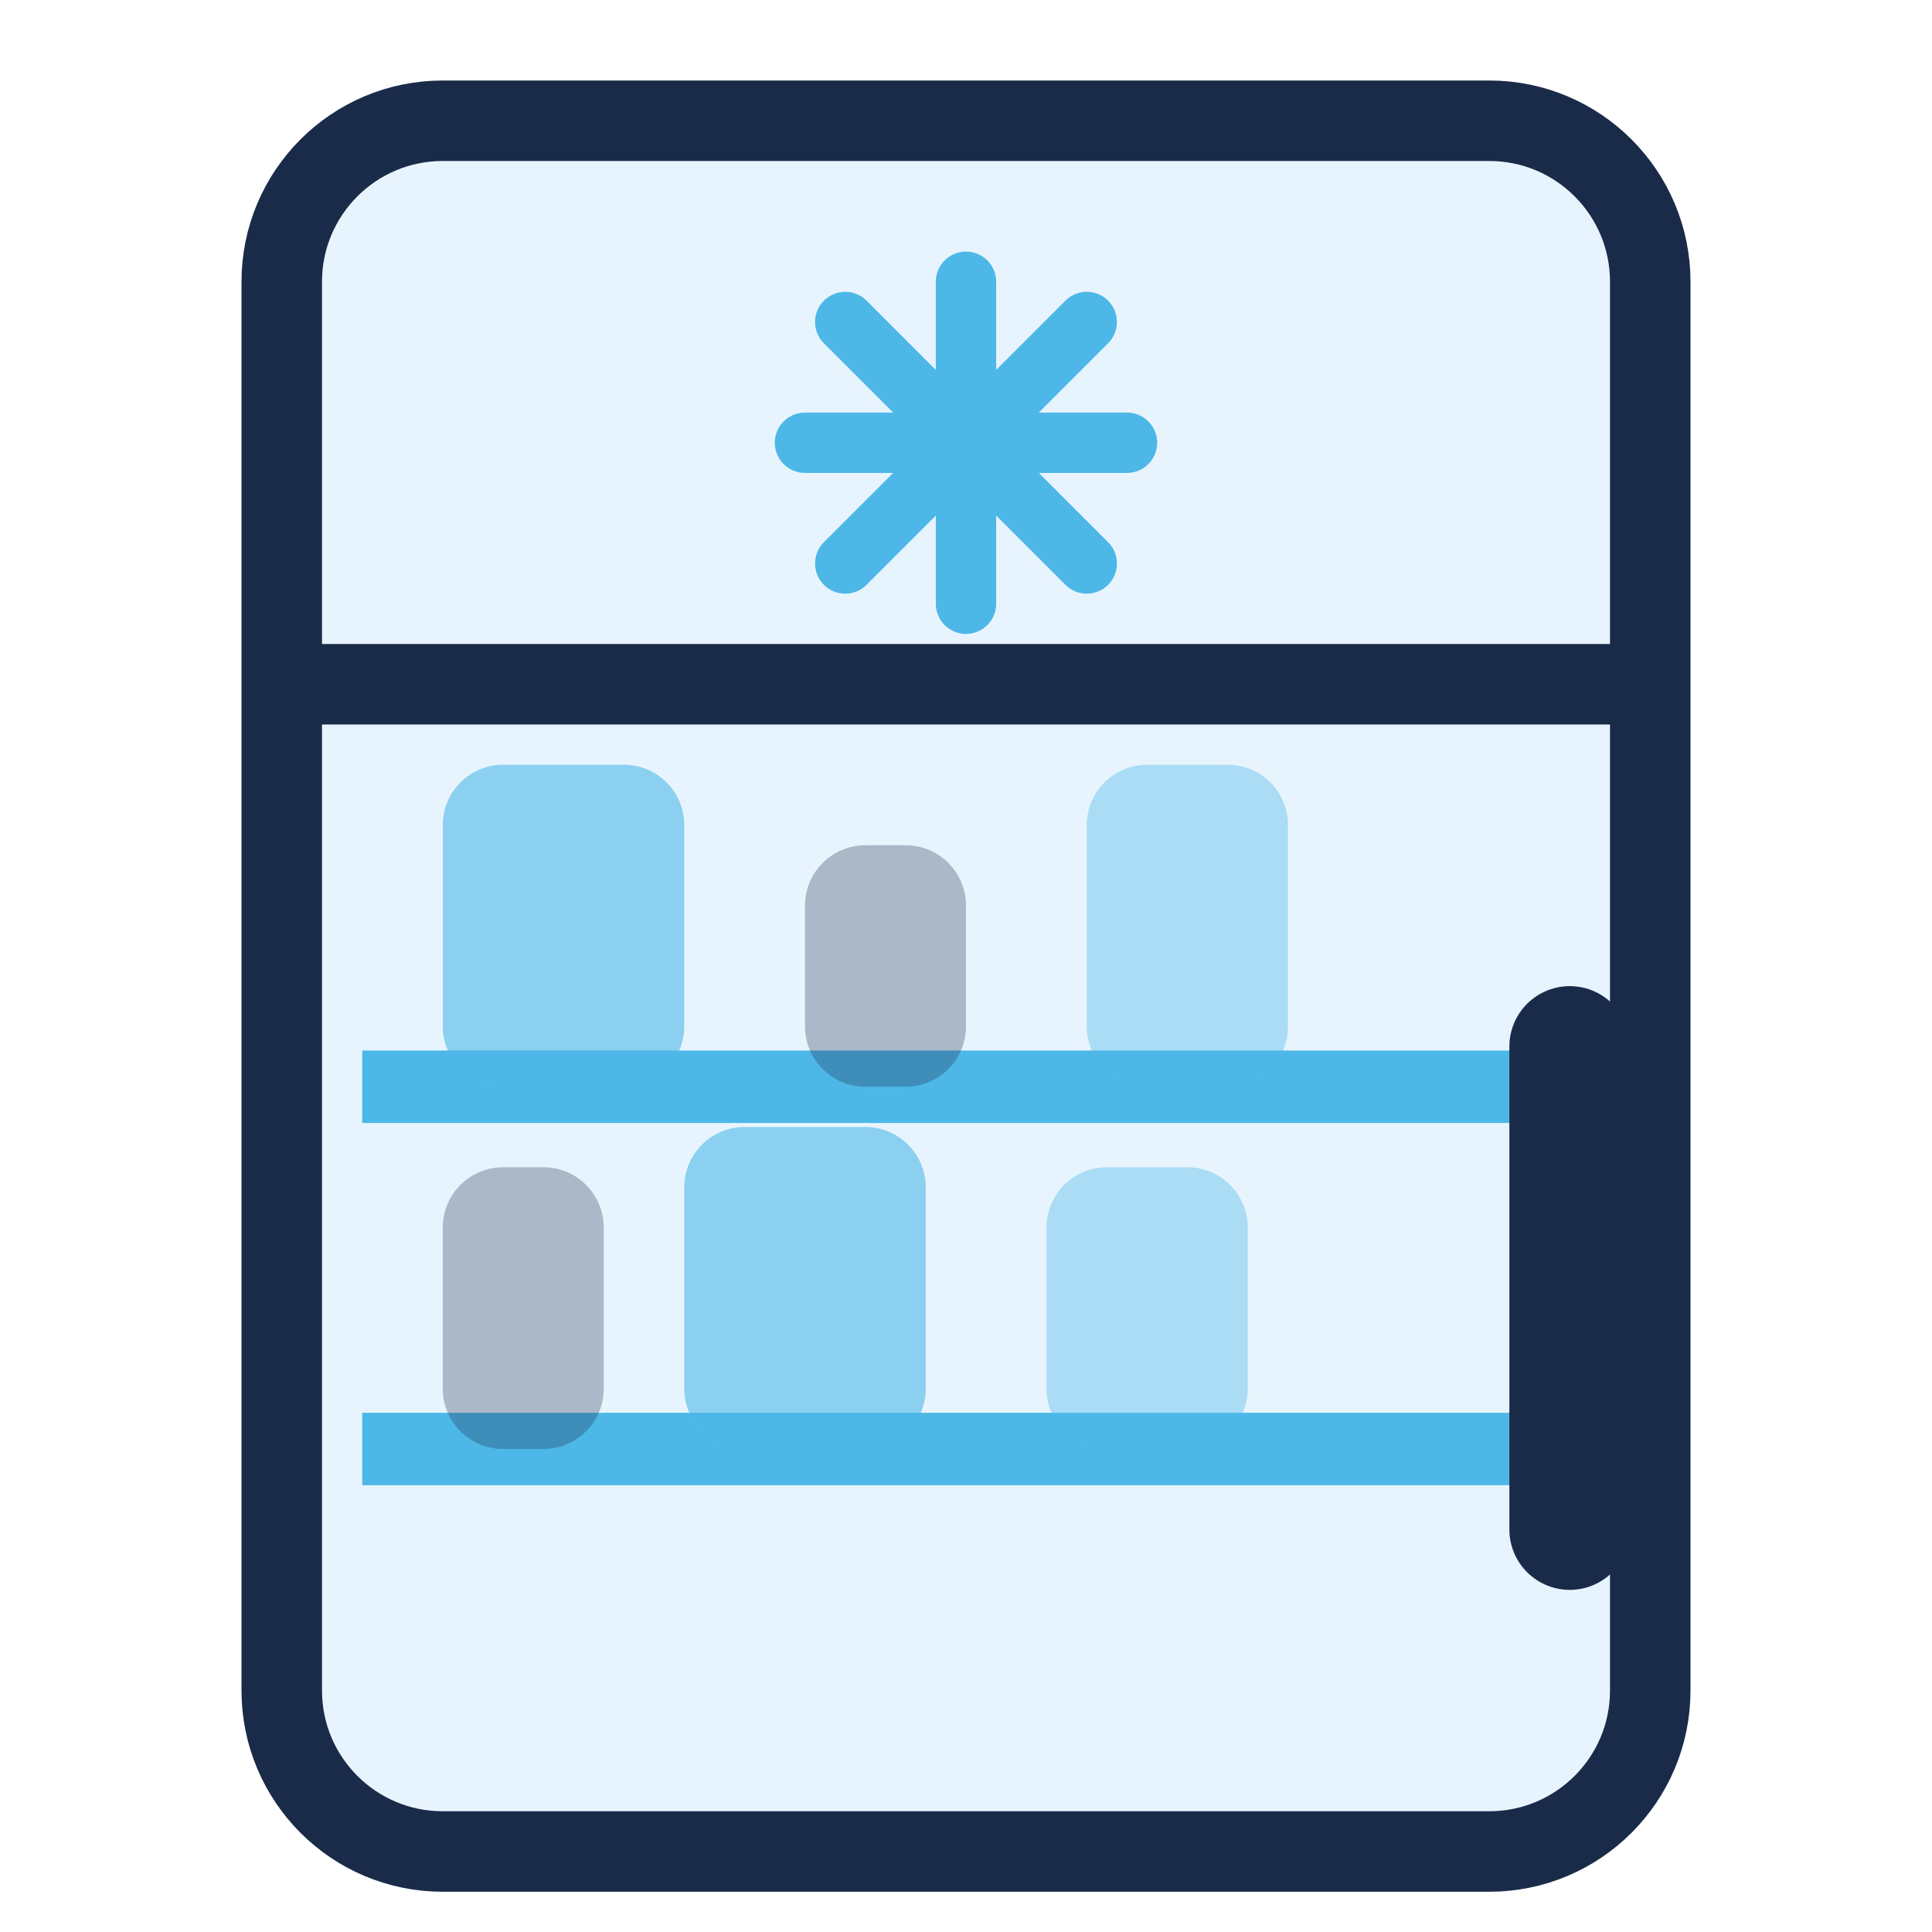
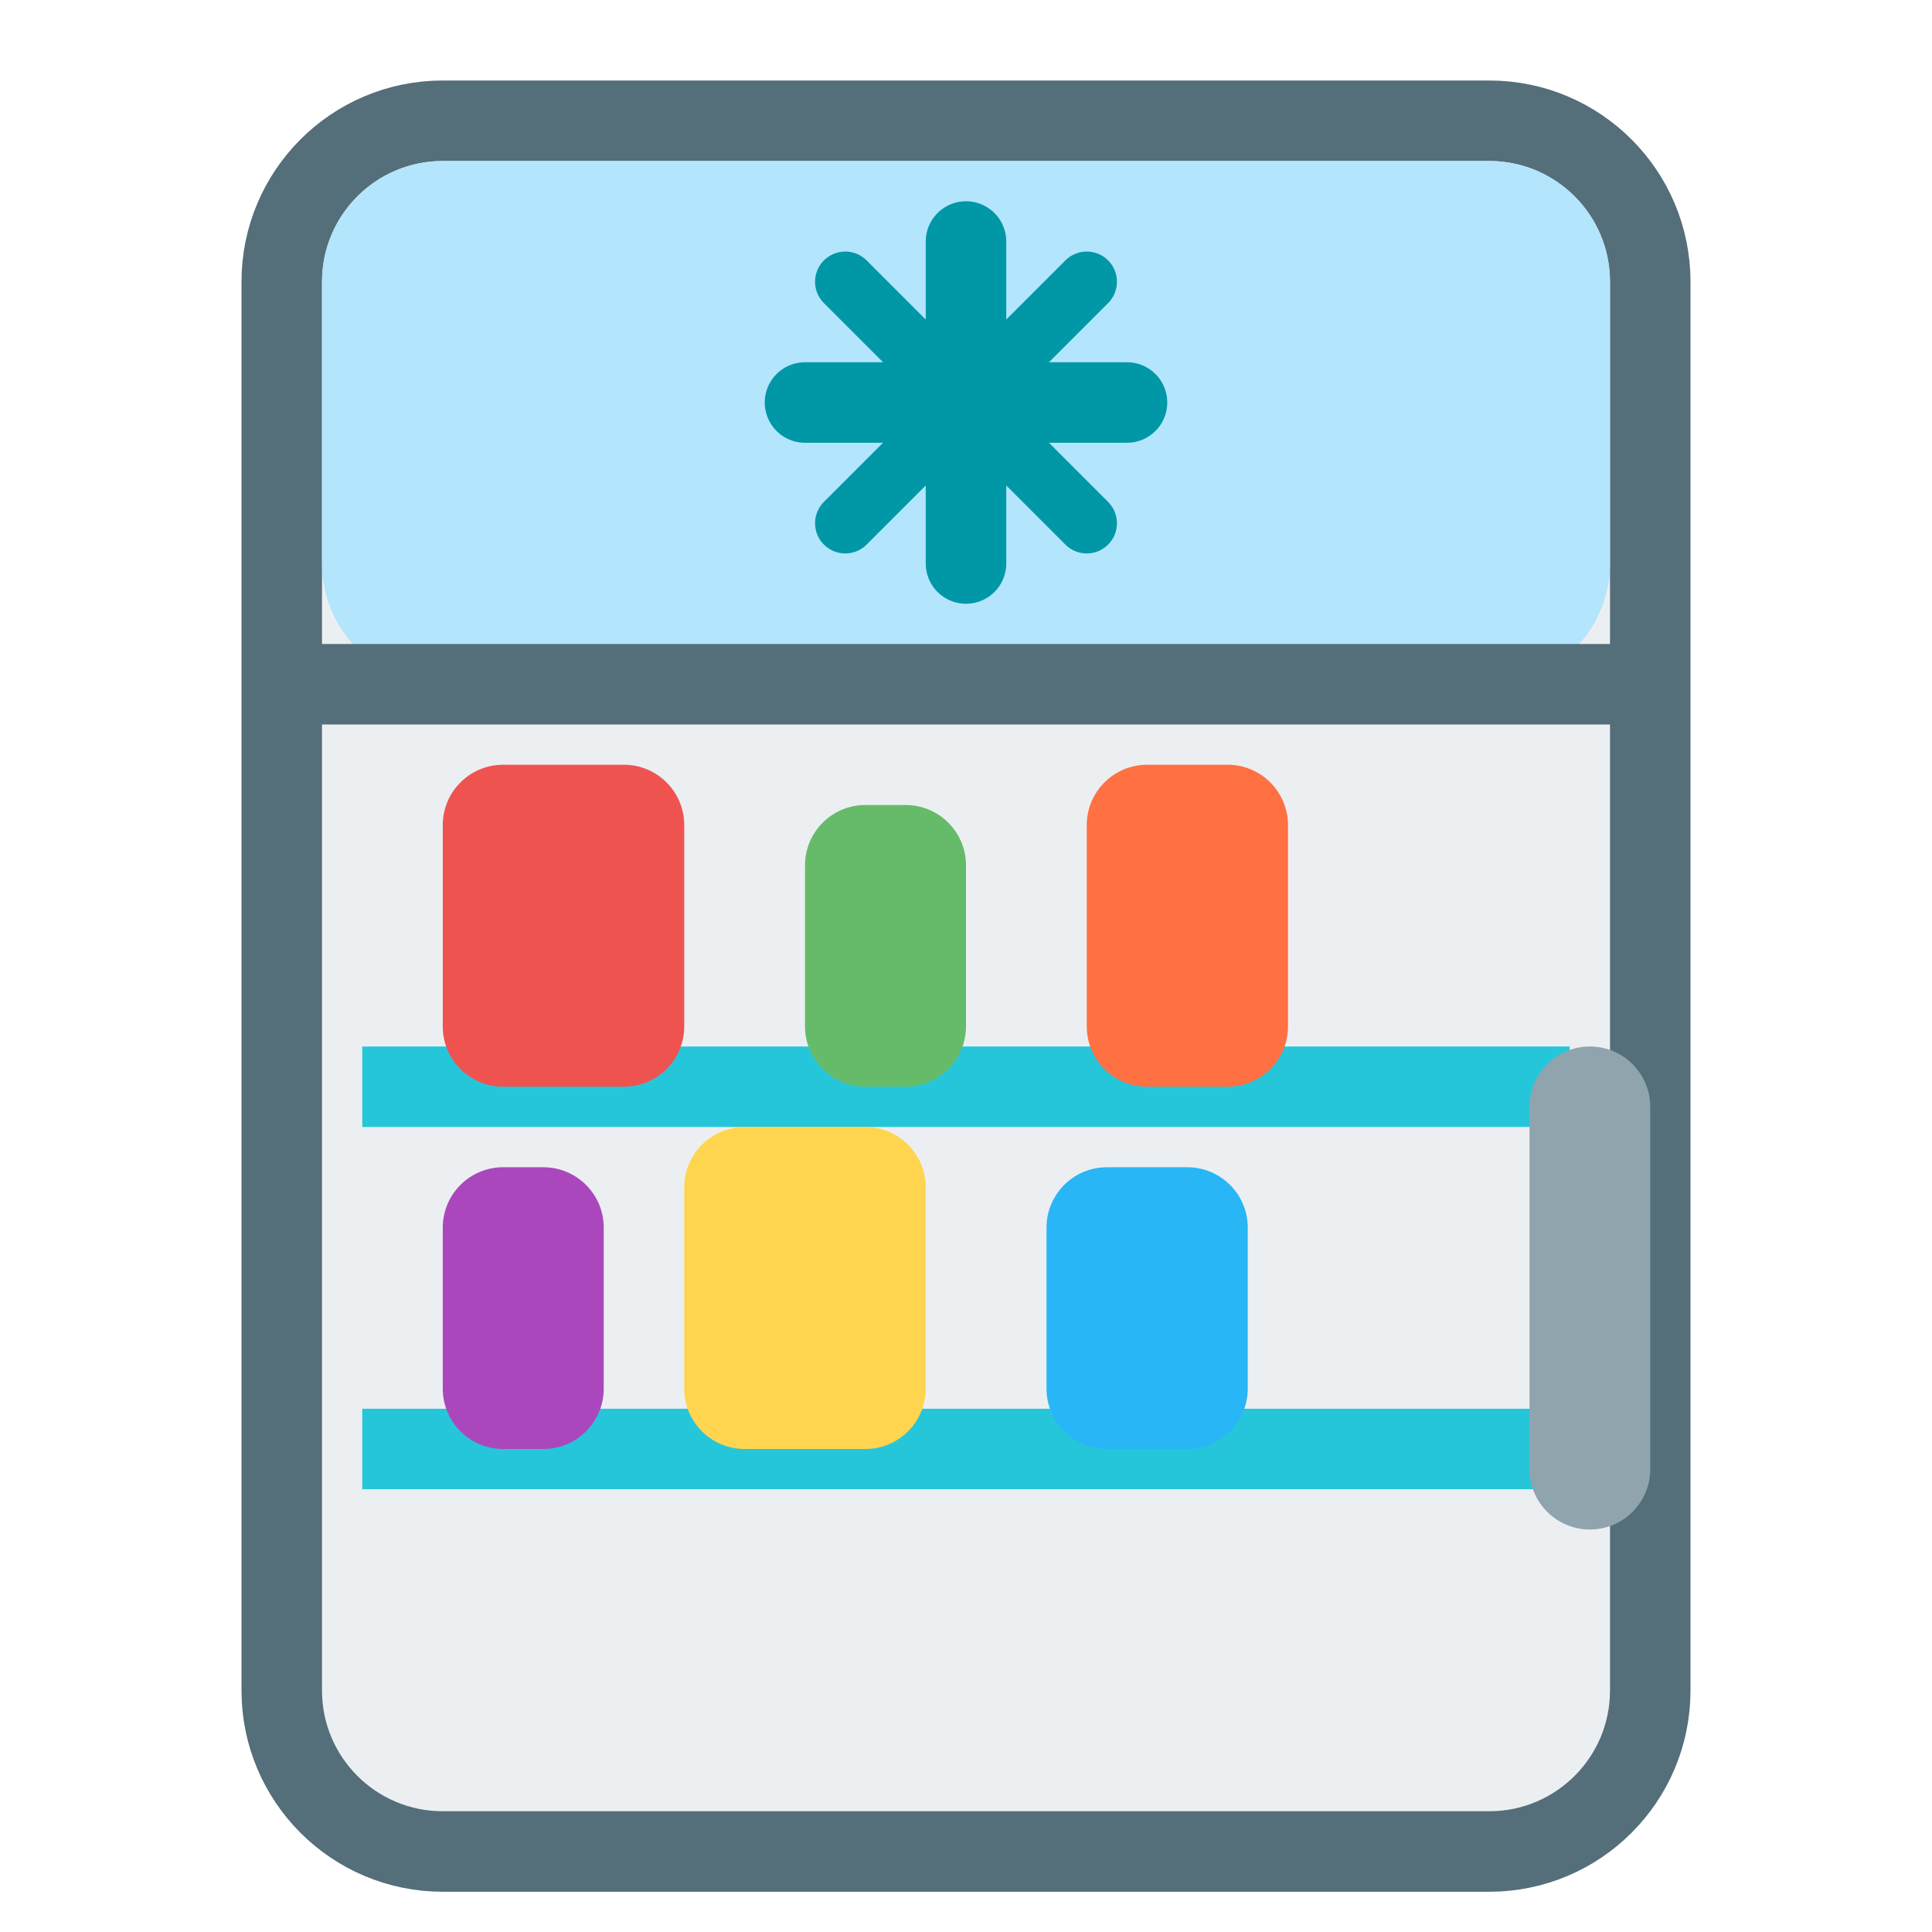
<svg xmlns="http://www.w3.org/2000/svg" viewBox="0 0 48 48" width="48" height="48">
-   <rect x="7" y="3" width="34" height="43" rx="4" fill="#e8f4fd" stroke="#1a2b4a" stroke-width="2" />
-   <line x1="7" y1="17" x2="41" y2="17" stroke="#1a2b4a" stroke-width="2" />
-   <line x1="9" y1="27" x2="39" y2="27" stroke="#4db8e8" stroke-width="1.8" />
-   <line x1="9" y1="36" x2="39" y2="36" stroke="#4db8e8" stroke-width="1.8" />
-   <rect x="11" y="19" width="6" height="8" rx="1.5" fill="#4db8e8" opacity="0.6" />
-   <rect x="20" y="21" width="4" height="6" rx="1.5" fill="#1a2b4a" opacity="0.3" />
-   <rect x="27" y="19" width="5" height="8" rx="1.5" fill="#4db8e8" opacity="0.4" />
-   <rect x="11" y="29" width="4" height="7" rx="1.5" fill="#1a2b4a" opacity="0.3" />
-   <rect x="17" y="28" width="6" height="8" rx="1.5" fill="#4db8e8" opacity="0.6" />
-   <rect x="26" y="29" width="5" height="7" rx="1.5" fill="#4db8e8" opacity="0.4" />
-   <line x1="39" y1="26" x2="39" y2="38" stroke="#1a2b4a" stroke-width="3" stroke-linecap="round" />
-   <line x1="24" y1="7" x2="24" y2="15" stroke="#4db8e8" stroke-width="1.5" stroke-linecap="round" />
-   <line x1="20" y1="11" x2="28" y2="11" stroke="#4db8e8" stroke-width="1.5" stroke-linecap="round" />
-   <line x1="21" y1="8" x2="27" y2="14" stroke="#4db8e8" stroke-width="1.5" stroke-linecap="round" />
-   <line x1="27" y1="8" x2="21" y2="14" stroke="#4db8e8" stroke-width="1.5" stroke-linecap="round" />
+   <rect x="7" y="3" width="34" height="43" rx="4" fill="#ECEFF1" stroke="#546E7A" stroke-width="2" />
+   <rect x="8" y="4" width="32" height="13" rx="3" fill="#B3E5FC" />
+   <line x1="7" y1="17" x2="41" y2="17" stroke="#546E7A" stroke-width="2" />
+   <line x1="9" y1="27" x2="39" y2="27" stroke="#26C6DA" stroke-width="2" />
+   <line x1="9" y1="36" x2="39" y2="36" stroke="#26C6DA" stroke-width="2" />
+   <rect x="11" y="19" width="6" height="8" rx="1.5" fill="#EF5350" />
+   <rect x="20" y="20" width="4" height="7" rx="1.5" fill="#66BB6A" />
+   <rect x="27" y="19" width="5" height="8" rx="1.5" fill="#FF7043" />
+   <rect x="11" y="29" width="4" height="7" rx="1.5" fill="#AB47BC" />
+   <rect x="17" y="28" width="6" height="8" rx="1.5" fill="#FFD54F" />
+   <rect x="26" y="29" width="5" height="7" rx="1.5" fill="#29B6F6" />
+   <rect x="38" y="26" width="3" height="12" rx="1.5" fill="#90A4AE" />
+   <line x1="24" y1="6" x2="24" y2="14" stroke="#0097A7" stroke-width="2" stroke-linecap="round" />
+   <line x1="20" y1="10" x2="28" y2="10" stroke="#0097A7" stroke-width="2" stroke-linecap="round" />
+   <line x1="21" y1="7" x2="27" y2="13" stroke="#0097A7" stroke-width="1.5" stroke-linecap="round" />
+   <line x1="27" y1="7" x2="21" y2="13" stroke="#0097A7" stroke-width="1.5" stroke-linecap="round" />
</svg>
